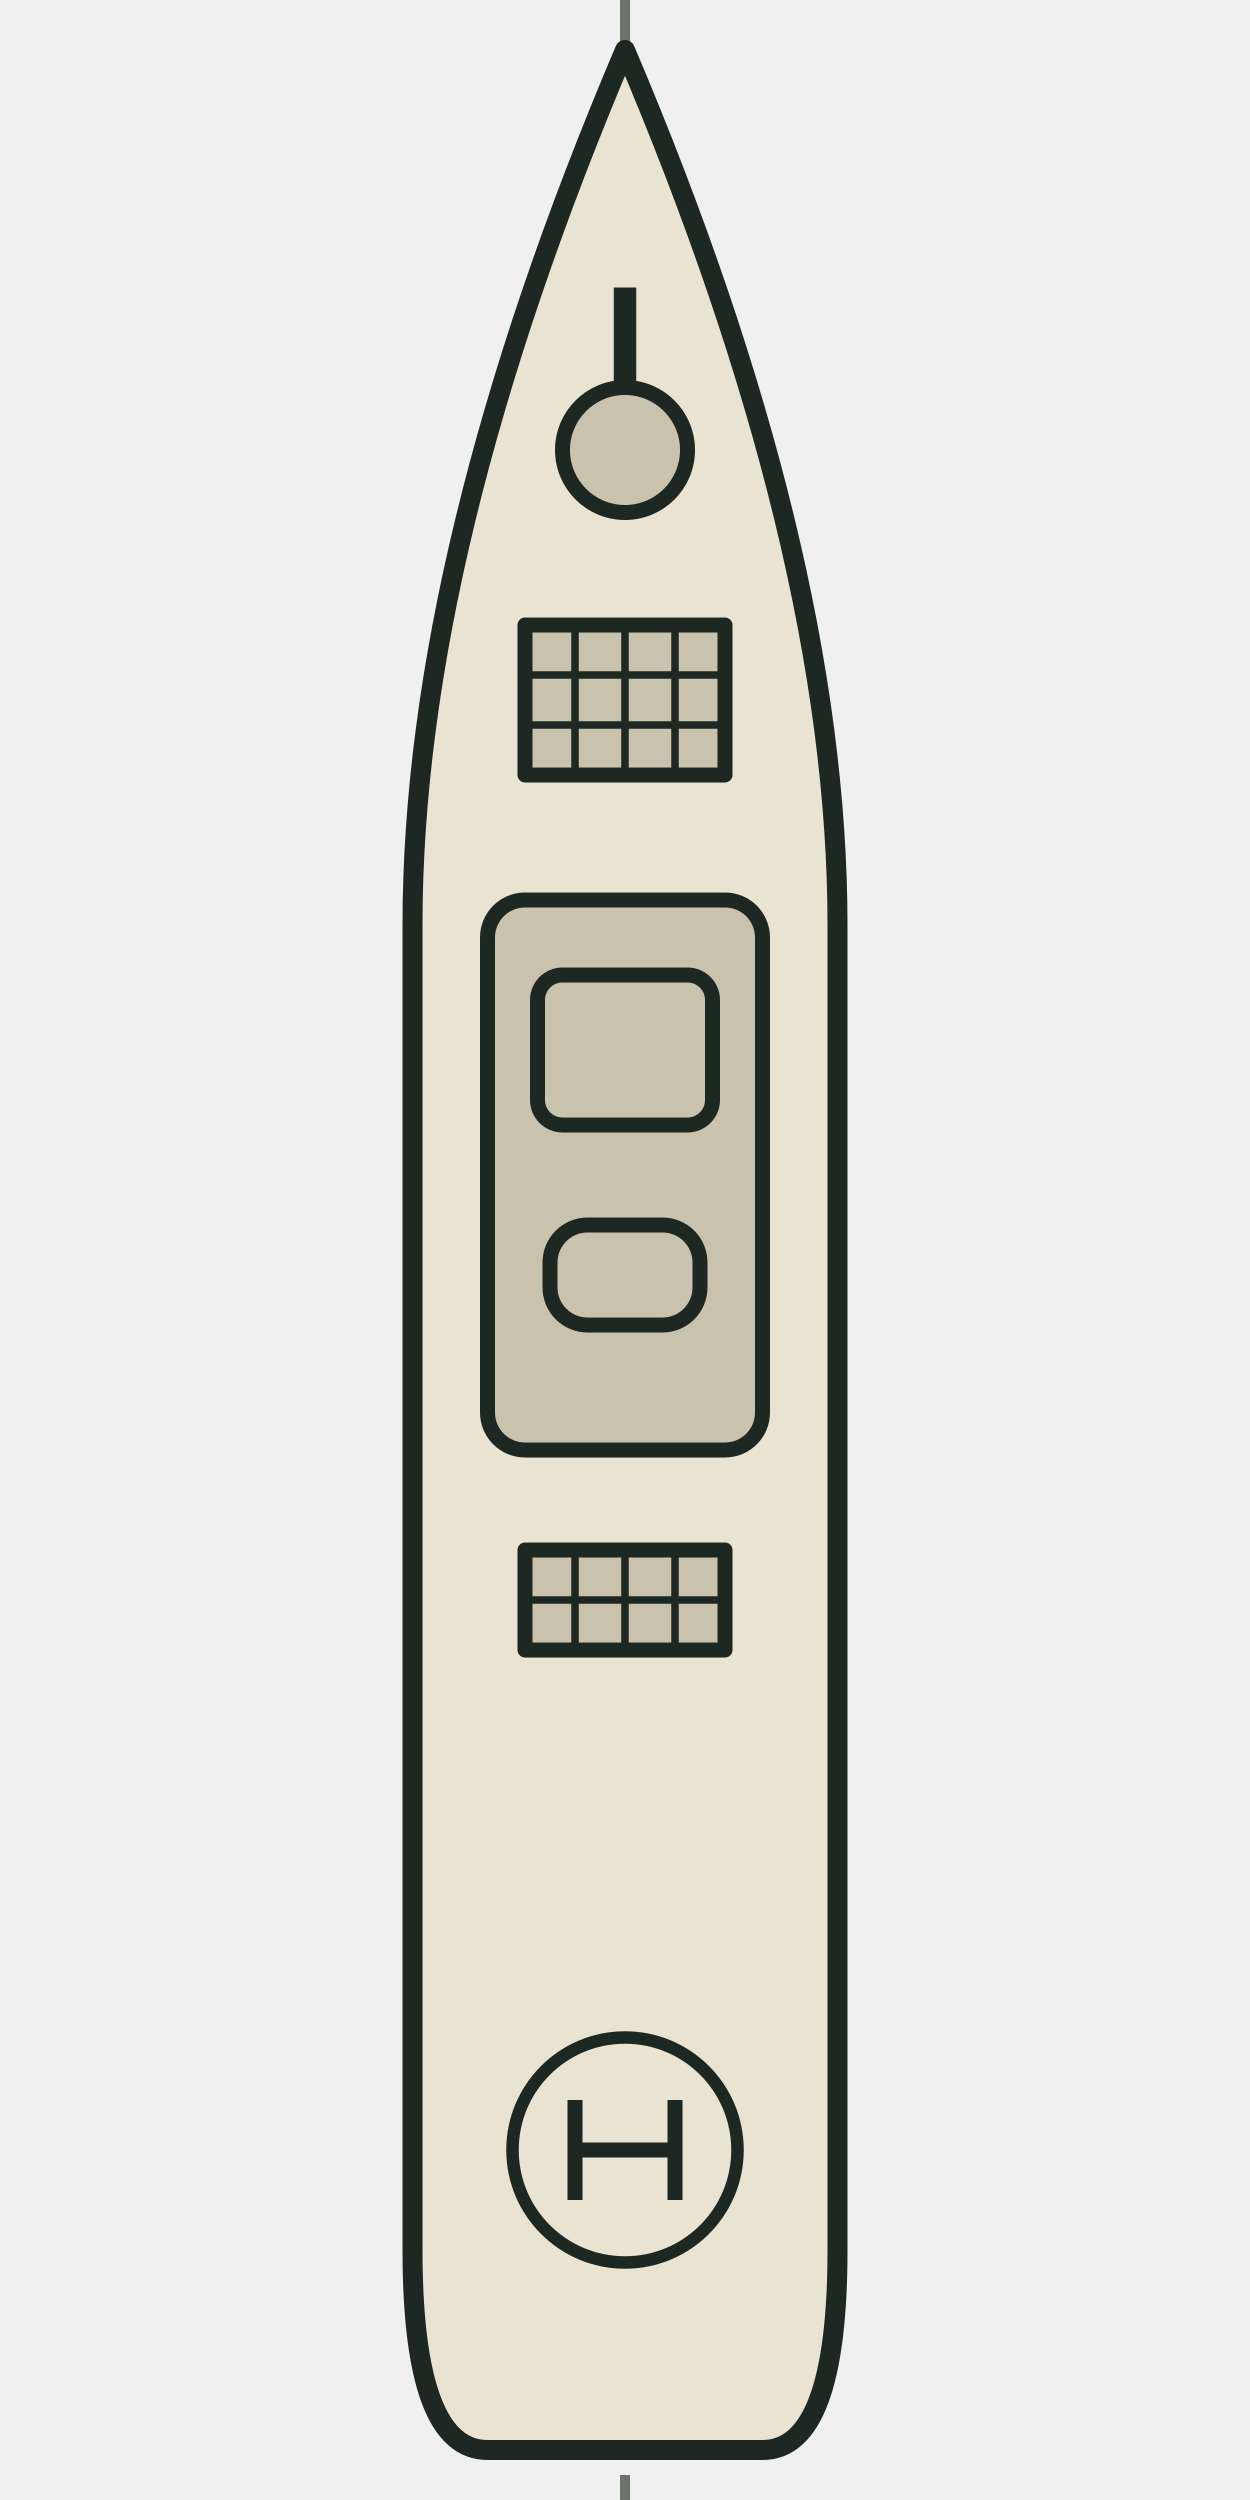
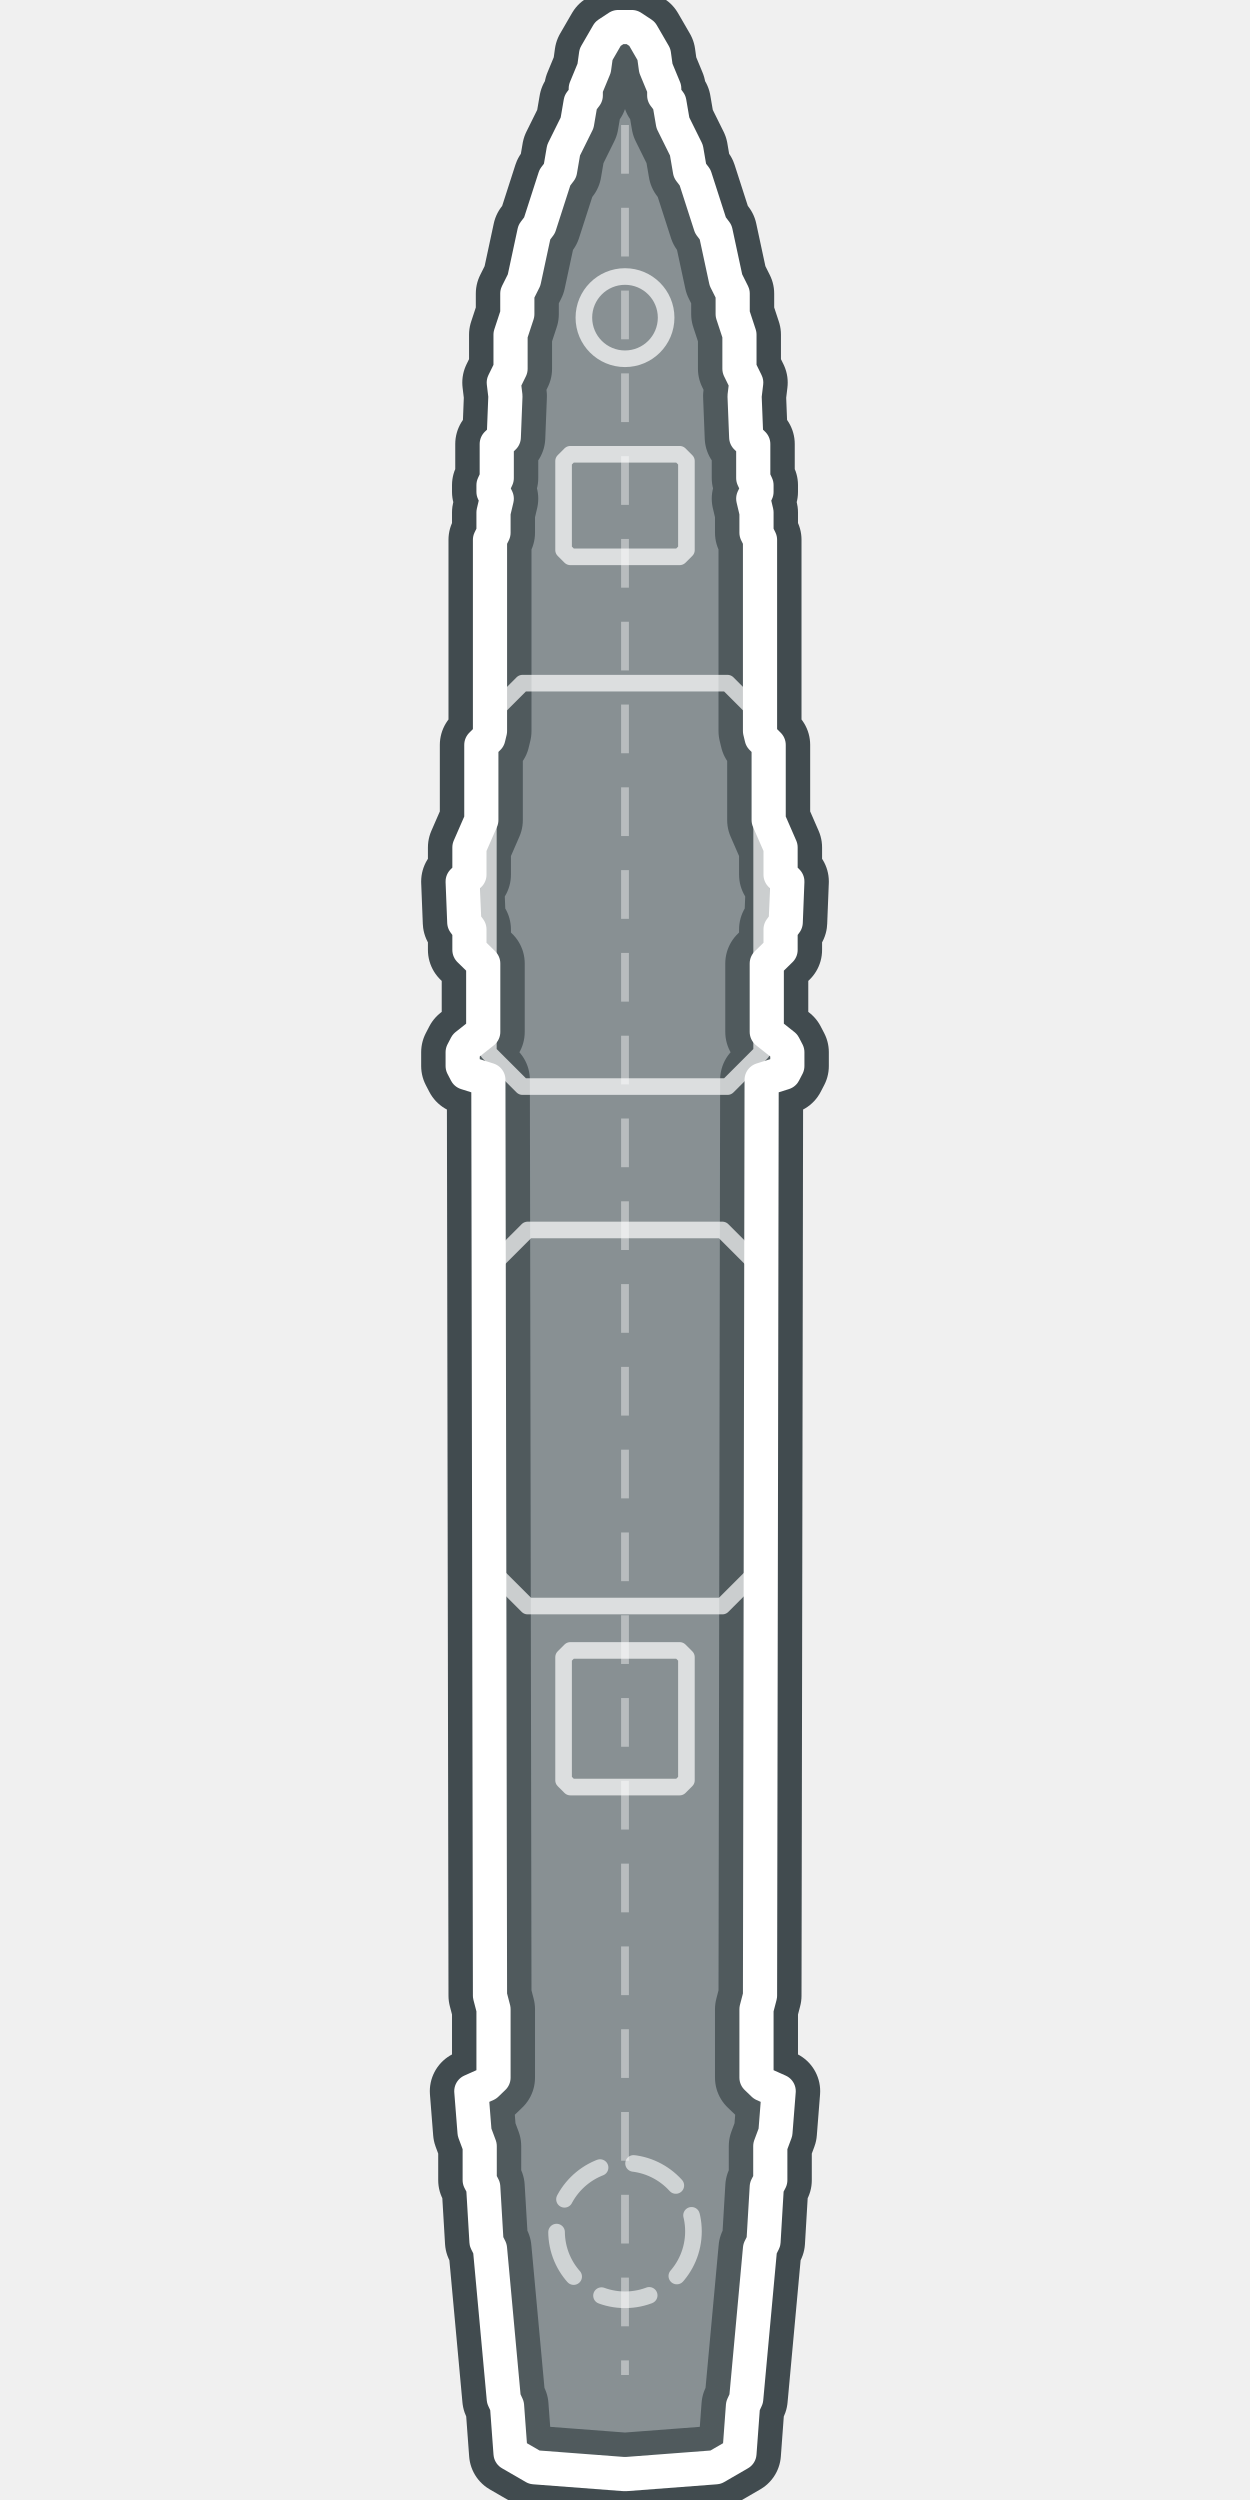
- <svg xmlns="http://www.w3.org/2000/svg" viewBox="0 0 100 200" width="256" height="512" preserveAspectRatio="xMidYMid meet">
-   <line x1="50" y1="0" x2="50" y2="200" style="stroke:#6B7468;stroke-width:.8;stroke-dasharray:6 5" />
-   <path d="M50 4 Q67 44 67 74 L67 180 Q67 196 61 196 L39 196 Q33 196 33 180 L33 74 Q33 44 50 4 Z" style="fill:#E9E4D2;stroke:#1E2822;stroke-width:1.6;stroke-linejoin:round" />
-   <line x1="50" y1="36" x2="50" y2="23" style="stroke:#1E2822;stroke-width:1;fill:none;stroke-width:1.8" />
-   <circle cx="50" cy="36" r="5" style="fill:#C9C3AE;stroke:#1E2822;stroke-width:1.2;stroke-linejoin:round" />
-   <rect x="42" y="50" width="16" height="12" style="fill:#C9C3AE;stroke:#1E2822;stroke-width:1.2;stroke-linejoin:round" />
-   <line x1="46" y1="50" x2="46" y2="62" style="stroke:#1E2822;stroke-width:1;fill:none;stroke-width:.6" />
-   <line x1="50" y1="50" x2="50" y2="62" style="stroke:#1E2822;stroke-width:1;fill:none;stroke-width:.6" />
-   <line x1="54" y1="50" x2="54" y2="62" style="stroke:#1E2822;stroke-width:1;fill:none;stroke-width:.6" />
-   <line x1="42" y1="54" x2="58" y2="54" style="stroke:#1E2822;stroke-width:1;fill:none;stroke-width:.6" />
-   <line x1="42" y1="58" x2="58" y2="58" style="stroke:#1E2822;stroke-width:1;fill:none;stroke-width:.6" />
-   <rect x="39" y="72" width="22" height="44" rx="3" style="fill:#C9C3AE;stroke:#1E2822;stroke-width:1.2;stroke-linejoin:round" />
-   <rect x="43" y="78" width="14" height="12" rx="2" style="fill:#C9C3AE;stroke:#1E2822;stroke-width:1.2;stroke-linejoin:round" />
-   <rect x="44" y="98" width="12" height="8" rx="3" style="fill:#C9C3AE;stroke:#1E2822;stroke-width:1.2;stroke-linejoin:round" />
-   <rect x="42" y="124" width="16" height="8" style="fill:#C9C3AE;stroke:#1E2822;stroke-width:1.2;stroke-linejoin:round" />
-   <line x1="46" y1="124" x2="46" y2="132" style="stroke:#1E2822;stroke-width:1;fill:none;stroke-width:.6" />
-   <line x1="50" y1="124" x2="50" y2="132" style="stroke:#1E2822;stroke-width:1;fill:none;stroke-width:.6" />
-   <line x1="54" y1="124" x2="54" y2="132" style="stroke:#1E2822;stroke-width:1;fill:none;stroke-width:.6" />
-   <line x1="42" y1="128" x2="58" y2="128" style="stroke:#1E2822;stroke-width:1;fill:none;stroke-width:.6" />
-   <circle cx="50" cy="172" r="9" style="stroke:#1E2822;stroke-width:1;fill:none;stroke-width:1" />
-   <path d="M46 168 L46 176 M54 168 L54 176 M46 172 L54 172" style="stroke:#1E2822;stroke-width:1;fill:none;stroke-width:1.2" />
+ <svg xmlns="http://www.w3.org/2000/svg" viewBox="-121.00 0.00 462.00 924.00" width="256" height="512">
+   <polygon points="110.0,10.0 112.5,10.0 116.3,12.5 120.7,20.1 121.4,25.2 124.5,32.7 124.5,35.3 126.4,37.8 127.7,45.4 132.7,55.5 134.0,63.1 135.9,65.6 141.6,83.3 143.5,85.8 147.3,103.5 149.8,108.5 149.8,116.1 152.3,123.7 152.3,136.3 154.8,141.4 154.2,146.4 154.8,161.6 157.4,164.1 157.4,176.7 158.6,179.3 158.6,181.8 157.4,184.3 158.6,189.4 158.6,196.9 159.9,199.5 159.9,270.2 160.5,272.7 163.1,275.3 163.1,303.1 167.5,313.2 167.5,323.3 170.0,325.8 169.4,340.9 167.5,343.5 167.5,351.1 162.4,356.1 162.4,381.4 168.7,386.4 170.0,388.9 170.0,394.0 168.7,396.5 160.5,399.1 159.9,737.6 158.6,742.6 158.6,767.9 161.2,770.4 166.8,772.9 165.6,788.1 163.7,793.2 163.7,805.8 162.4,808.3 161.2,828.5 159.9,831.1 154.8,886.6 153.6,889.2 152.3,906.8 143.5,911.9 110.6,914.4 110.0,914.4 110.0,914.4 109.4,914.4 76.5,911.9 67.7,906.8 66.4,889.2 65.2,886.6 60.1,831.1 58.8,828.5 57.6,808.3 56.3,805.8 56.3,793.2 54.4,788.1 53.2,772.9 58.8,770.4 61.4,767.9 61.4,742.6 60.1,737.6 59.5,399.1 51.3,396.5 50.0,394.0 50.0,388.9 51.3,386.4 57.6,381.4 57.6,356.1 52.5,351.1 52.5,343.5 50.6,340.9 50.0,325.8 52.5,323.3 52.5,313.2 56.9,303.1 56.9,275.3 59.5,272.7 60.1,270.2 60.1,199.5 61.4,196.9 61.4,189.4 62.6,184.3 61.4,181.8 61.4,179.3 62.6,176.7 62.6,164.1 65.2,161.6 65.8,146.4 65.2,141.4 67.7,136.3 67.7,123.7 70.2,116.1 70.2,108.5 72.7,103.5 76.5,85.8 78.4,83.3 84.1,65.6 86.0,63.1 87.3,55.5 92.3,45.4 93.6,37.8 95.5,35.3 95.5,32.7 98.6,25.2 99.3,20.1 103.7,12.5 107.5,10.0 110.0,10.0" fill="#0b1d24" fill-opacity="0.6" stroke="#07141a" stroke-opacity=".75" stroke-width="30.68" stroke-linejoin="round" />
+   <polygon points="110.0,10.0 112.5,10.0 116.3,12.5 120.7,20.1 121.4,25.2 124.5,32.7 124.5,35.3 126.4,37.8 127.7,45.4 132.7,55.5 134.0,63.1 135.9,65.6 141.6,83.3 143.5,85.8 147.3,103.5 149.8,108.5 149.8,116.1 152.3,123.7 152.3,136.3 154.8,141.4 154.2,146.4 154.8,161.6 157.4,164.1 157.4,176.7 158.6,179.3 158.6,181.8 157.4,184.3 158.6,189.4 158.6,196.9 159.9,199.5 159.9,270.2 160.5,272.7 163.1,275.3 163.1,303.1 167.5,313.2 167.5,323.3 170.0,325.8 169.4,340.9 167.5,343.5 167.5,351.1 162.4,356.1 162.4,381.4 168.7,386.4 170.0,388.9 170.0,394.0 168.7,396.5 160.5,399.1 159.9,737.6 158.6,742.6 158.6,767.9 161.2,770.4 166.8,772.9 165.6,788.1 163.7,793.2 163.7,805.8 162.4,808.3 161.2,828.5 159.9,831.1 154.8,886.6 153.6,889.2 152.3,906.8 143.5,911.9 110.6,914.4 110.0,914.4 110.0,914.4 109.4,914.4 76.5,911.9 67.7,906.8 66.4,889.2 65.2,886.6 60.1,831.1 58.8,828.5 57.6,808.3 56.3,805.8 56.3,793.2 54.4,788.1 53.2,772.9 58.8,770.4 61.4,767.9 61.4,742.6 60.1,737.6 59.5,399.1 51.3,396.5 50.0,394.0 50.0,388.9 51.3,386.4 57.6,381.4 57.6,356.1 52.5,351.1 52.5,343.5 50.6,340.9 50.0,325.8 52.5,323.3 52.5,313.2 56.9,303.1 56.9,275.3 59.5,272.7 60.1,270.2 60.1,199.5 61.4,196.9 61.4,189.4 62.6,184.3 61.4,181.8 61.4,179.3 62.6,176.7 62.6,164.1 65.2,161.6 65.8,146.4 65.2,141.4 67.7,136.3 67.7,123.7 70.2,116.1 70.2,108.5 72.7,103.5 76.5,85.8 78.4,83.3 84.1,65.6 86.0,63.1 87.3,55.5 92.3,45.4 93.6,37.8 95.5,35.3 95.5,32.7 98.6,25.2 99.3,20.1 103.7,12.5 107.5,10.0 110.0,10.0" fill="#ffffff" fill-opacity=".22" stroke="#ffffff" stroke-width="12.63" stroke-linejoin="round" />
+   <line x1="110" y1="46.2" x2="110" y2="877.8" stroke="#ffffff" stroke-width="2.89" stroke-dasharray="18.0 12.6" opacity=".4" />
+   <circle cx="110" cy="824.7" r="25.3" fill="none" stroke="#ffffff" stroke-width="6.14" stroke-linejoin="round" stroke-linecap="round" stroke-dasharray="18.0 12.6" opacity=".6" />
+   <polygon points="110.0,454.6 146.0,454.6 158.0,466.6 158.0,581.6 146.0,593.6 110.0,593.6 110.0,593.6 74.0,593.6 62.0,581.6 62.0,466.6 74.0,454.6 110.0,454.6" fill="none" stroke="#ffffff" stroke-width="6.14" stroke-linejoin="round" stroke-linecap="round" opacity=".7" />
+   <polygon points="110.0,252.5 147.9,252.5 160.5,265.1 160.5,389.0 147.9,401.6 110.0,401.6 110.0,401.6 72.1,401.6 59.5,389.0 59.5,265.1 72.1,252.5 110.0,252.5" fill="none" stroke="#ffffff" stroke-width="6.14" stroke-linejoin="round" stroke-linecap="round" opacity=".7" />
+   <polygon points="110.0,610.0 130.2,610.0 132.7,612.5 132.7,658.0 130.2,660.5 110.0,660.5 110.0,660.5 89.8,660.5 87.3,658.0 87.3,612.5 89.8,610.0 110.0,610.0" fill="none" stroke="#ffffff" stroke-width="6.14" stroke-linejoin="round" stroke-linecap="round" opacity=".7" />
+   <polygon points="110.0,167.9 130.2,167.9 132.7,170.4 132.7,203.3 130.2,205.8 110.0,205.8 110.0,205.8 89.8,205.8 87.3,203.3 87.3,170.4 89.8,167.9 110.0,167.9" fill="none" stroke="#ffffff" stroke-width="6.14" stroke-linejoin="round" stroke-linecap="round" opacity=".7" />
+   <circle cx="110" cy="117.4" r="15.2" fill="none" stroke="#ffffff" stroke-width="6.14" stroke-linejoin="round" stroke-linecap="round" opacity=".7" />
</svg>
